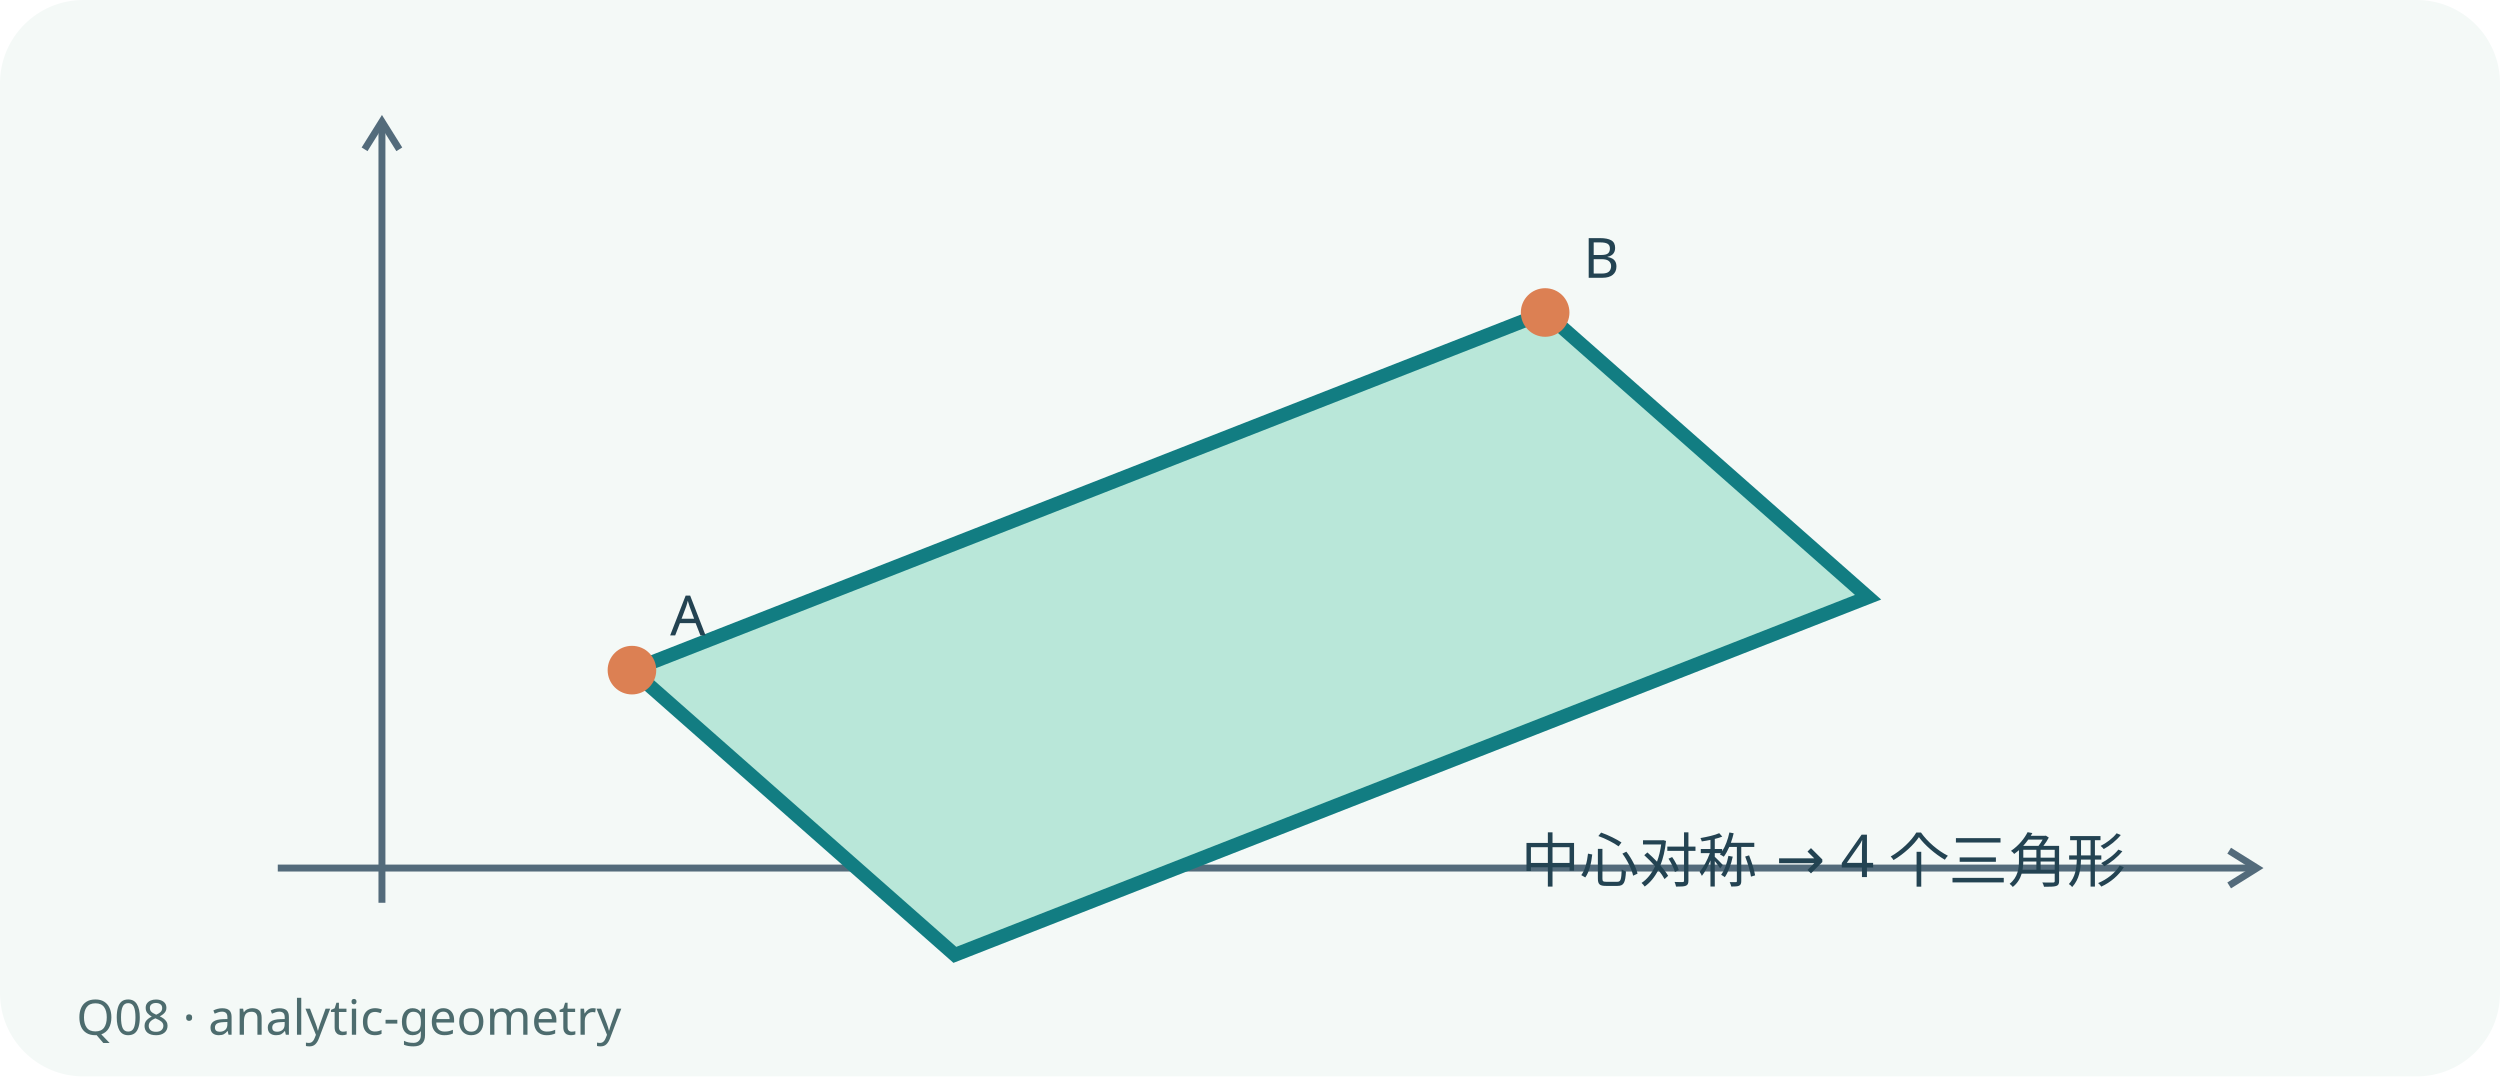
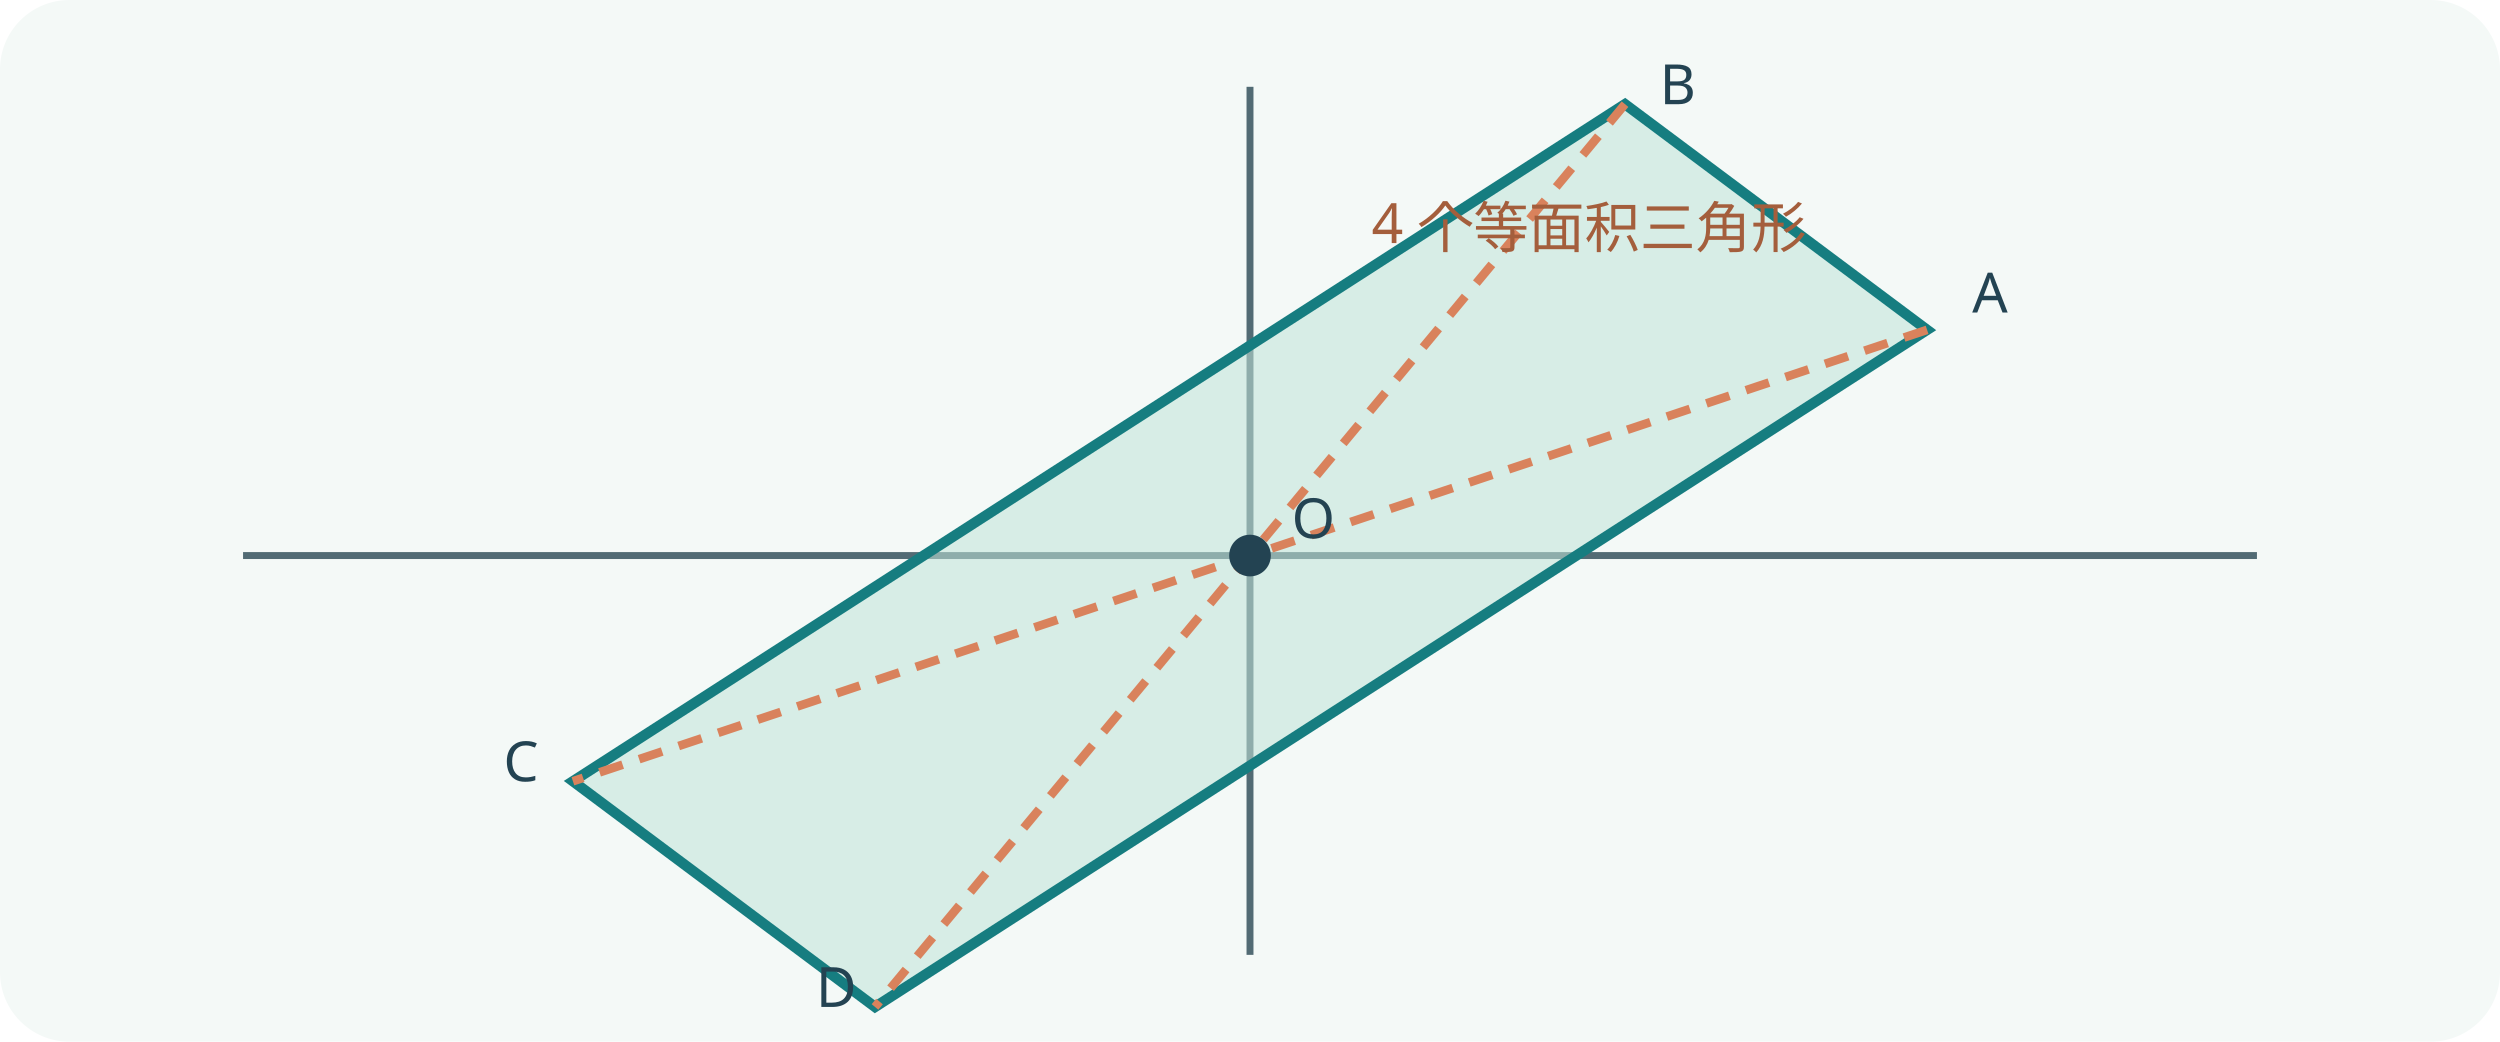
- <svg xmlns="http://www.w3.org/2000/svg" viewBox="0 0 720 310" role="img" aria-label="奇函数的中心对称性让平行四边形面积化为四个三角形">
-   <rect x="0" y="0" width="720" height="310" rx="24" fill="#f4f9f7" />
-   <path d="M80 250H650M110 260V35" stroke="#536b7b" stroke-width="2" />
-   <path d="m642 245 8 5-8 5 M105 43l5-8 5 8" fill="none" stroke="#536b7b" stroke-width="2" />
-   <polygon points="182,193 445,90 538,172 275,275" fill="#b9e7d9" stroke="#127d82" stroke-width="4" />
-   <circle cx="182" cy="193" r="7" fill="#dc8053" />
-   <text x="193" y="183" fill="#234352" font-size="16" font-family="system-ui, sans-serif">A</text>
-   <circle cx="445" cy="90" r="7" fill="#dc8053" />
-   <text x="456" y="80" fill="#234352" font-size="16" font-family="system-ui, sans-serif">B</text>
-   <text x="438" y="254" fill="#234352" font-size="17" font-family="system-ui, sans-serif">中心对称 → 4 个三角形</text>
-   <text x="22" y="298" fill="#4d6c6e" font-size="14" font-family="system-ui,sans-serif">Q08 · analytic-geometry</text>
+ <svg xmlns="http://www.w3.org/2000/svg" viewBox="0 0 720 300" role="img" aria-label="奇函数中心对称的平行四边形">
+   <rect width="720" height="300" rx="20" fill="#f4f9f7" />
+   <path d="M70 160H650M360 275V25" stroke="#526b74" stroke-width="2" />
+   <polygon points="555,95 468,30 165,225 252,290" fill="#bfe3d8" fill-opacity=".55" stroke="#167d80" stroke-width="3" />
+   <path d="M555 95L165 225M468 30L252 290" stroke="#d9825c" stroke-width="2.5" stroke-dasharray="7 5" />
+   <circle cx="360" cy="160" r="6" fill="#234352" />
+   <g fill="#234352" font-family="system-ui,sans-serif" font-size="16">
+     <text x="568" y="90">A</text>
+     <text x="478" y="30">B</text>
+     <text x="145" y="225">C</text>
+     <text x="235" y="290">D</text>
+     <text x="372" y="155">O</text>
+     <text x="395" y="70" fill="#a45e3c">4 个等面积三角形</text>
+   </g>
</svg>
